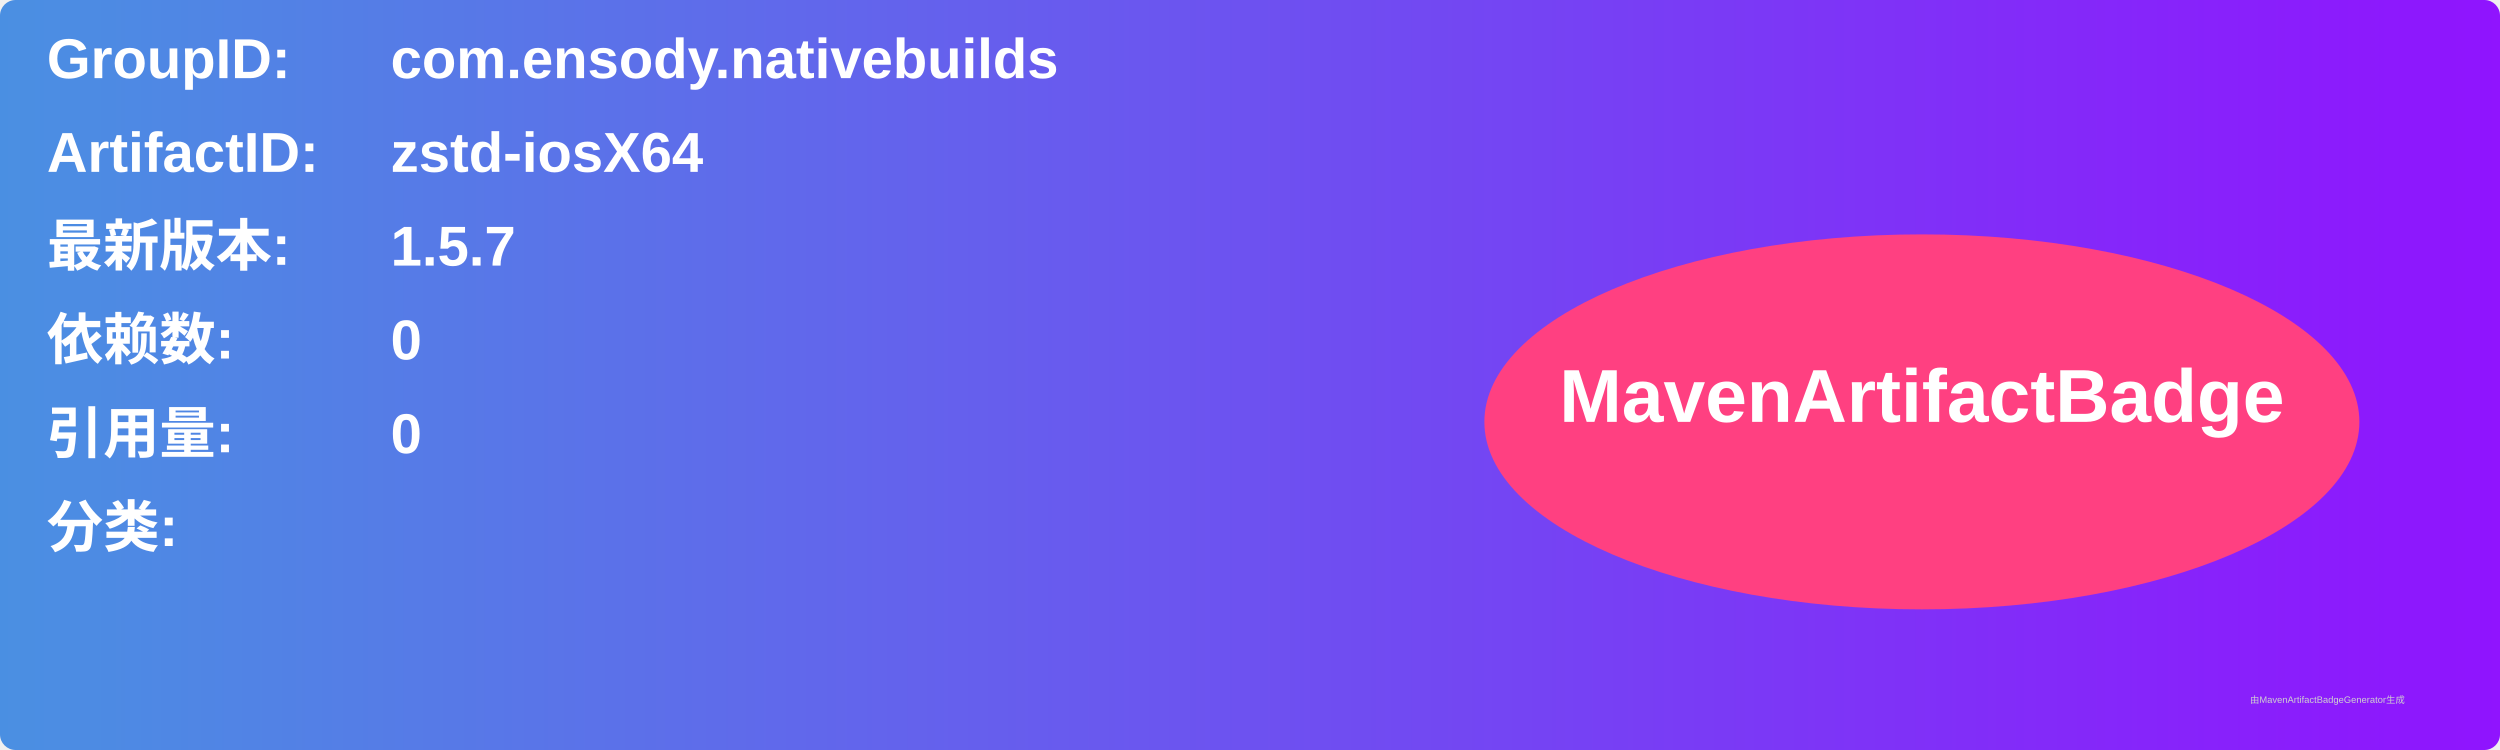
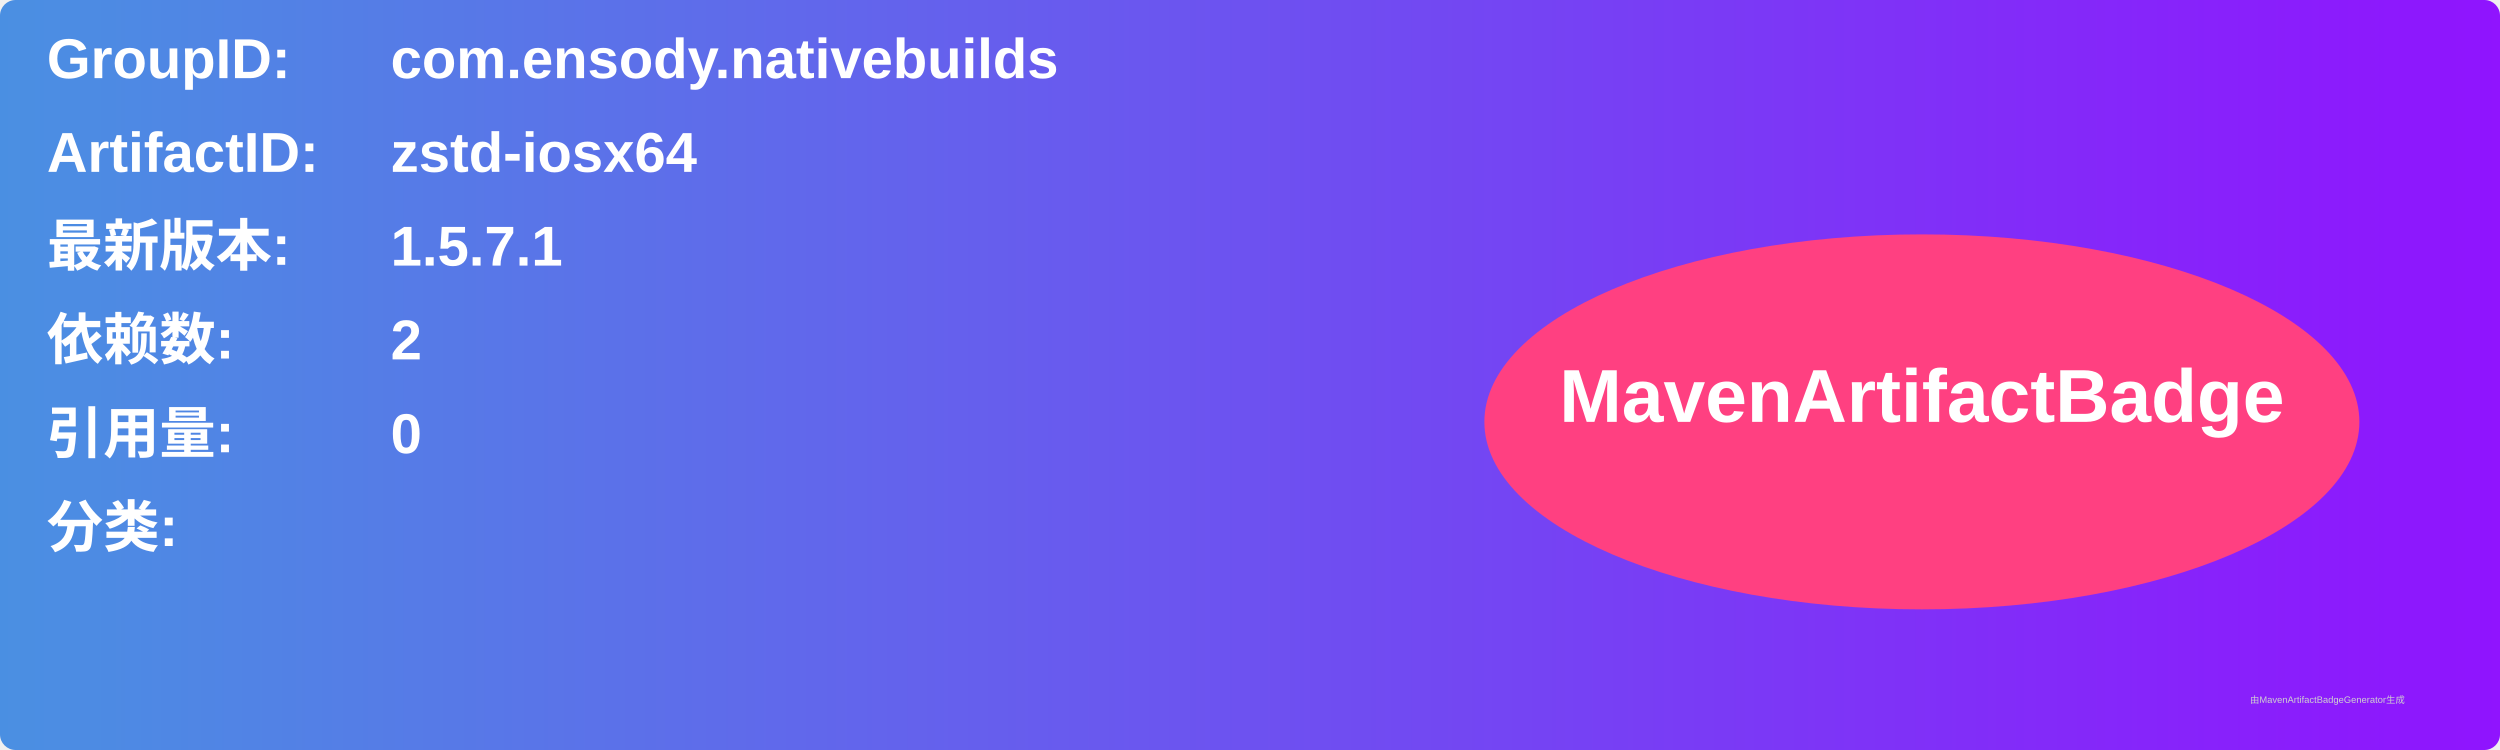
<svg xmlns="http://www.w3.org/2000/svg" width="800" height="240" viewBox="0 0 800 240">
  <linearGradient id="grad" x1="0%" y1="0%" x2="100%" y2="0%">
    <stop offset="0%" stop-color="#4a90e2" />
    <stop offset="100%" stop-color="#9013fe" />
  </linearGradient>
  <rect width="100%" height="100%" rx="5" ry="5" fill="url(#grad)" />
  <g transform="translate(15, 15)">
    <text x="0" y="10" font-family="Arial" font-size="18" fill="white" font-weight="bold" width="260">GroupID:</text>
    <text x="110" y="10" font-family="Arial" font-size="18" fill="white" font-weight="bold" width="460">com.ensody.nativebuilds</text>
    <text x="0" y="40" font-family="Arial" font-size="18" fill="white" font-weight="bold" width="260">ArtifactID:</text>
-     <text x="110" y="40" font-family="Arial" font-size="18" fill="white" font-weight="bold" width="460">zstd-iosX64</text>
+     <text x="110" y="40" font-family="Arial" font-size="18" fill="white" font-weight="bold" width="460">zstd-iosx64</text>
    <text x="0" y="70" font-family="Arial" font-size="18" fill="white" font-weight="bold">最新版本:</text>
    <text x="110" y="70" font-family="Arial" font-size="18" fill="white" font-weight="bold">
-       <tspan font-weight="bold">1.5.7</tspan>
+       <tspan font-weight="bold">1.5.7.1</tspan>
    </text>
    <text x="0" y="100" font-family="Arial" font-size="18" fill="white" font-weight="bold">依赖数: </text>
    <text x="110" y="100" font-family="Arial" font-size="18" fill="white">
-       <tspan font-weight="bold">0</tspan>
+       <tspan font-weight="bold">2</tspan>
    </text>
    <text x="0" y="130" font-family="Arial" font-size="18" fill="white" font-weight="bold">引用量: </text>
    <text x="110" y="130" font-family="Arial" font-size="18" fill="white">
      <tspan font-weight="bold">0</tspan>
    </text>
    <text x="0" y="160" font-family="Arial" font-size="18" fill="white" font-weight="bold">分类:</text>
    <text x="10" y="190" font-family="Arial" font-size="10" fill="white">
      <tspan font-weight="bold" />
    </text>
    <ellipse cx="600" cy="120" rx="140" ry="60" fill="#ff4081" />
    <text x="600" y="120" text-anchor="middle" font-family="Arial" font-size="24" fill="white" font-weight="bold">MavenArtifactBadge</text>
  </g>
  <text x="720" y="225" font-family="Arial" font-size="3" fill="#d0d0d0">由MavenArtifactBadgeGenerator生成</text>
</svg>
